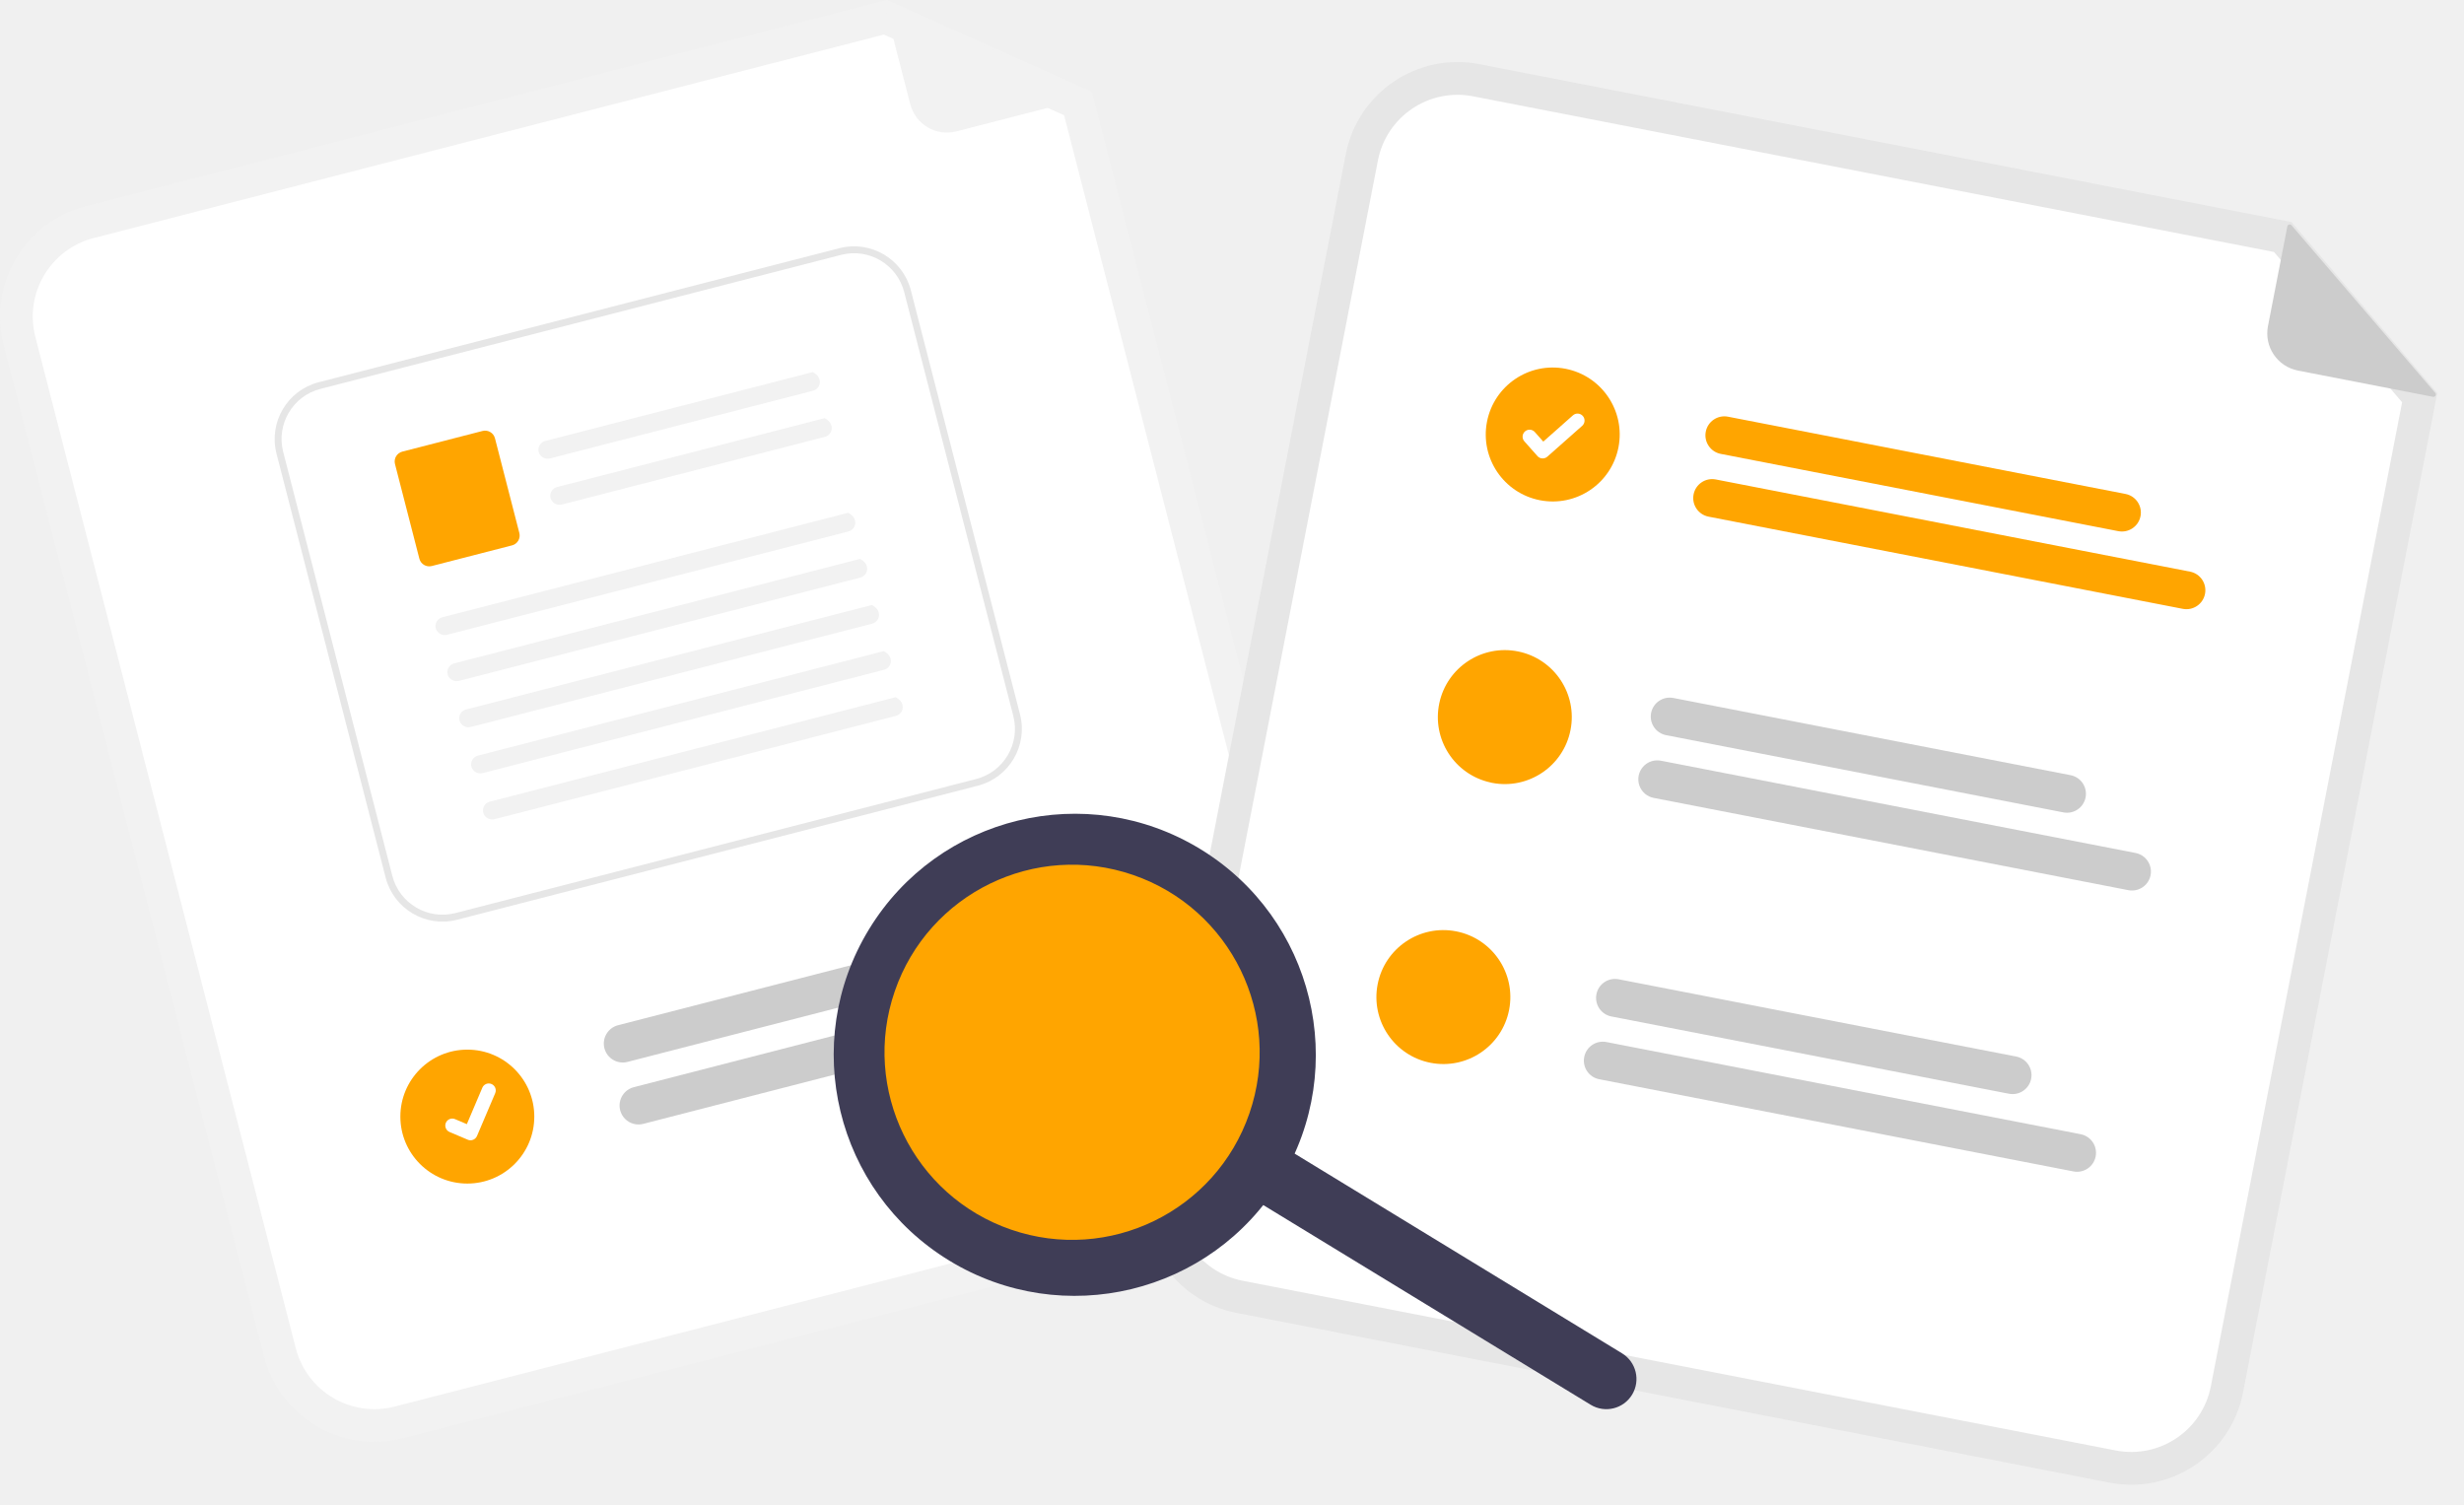
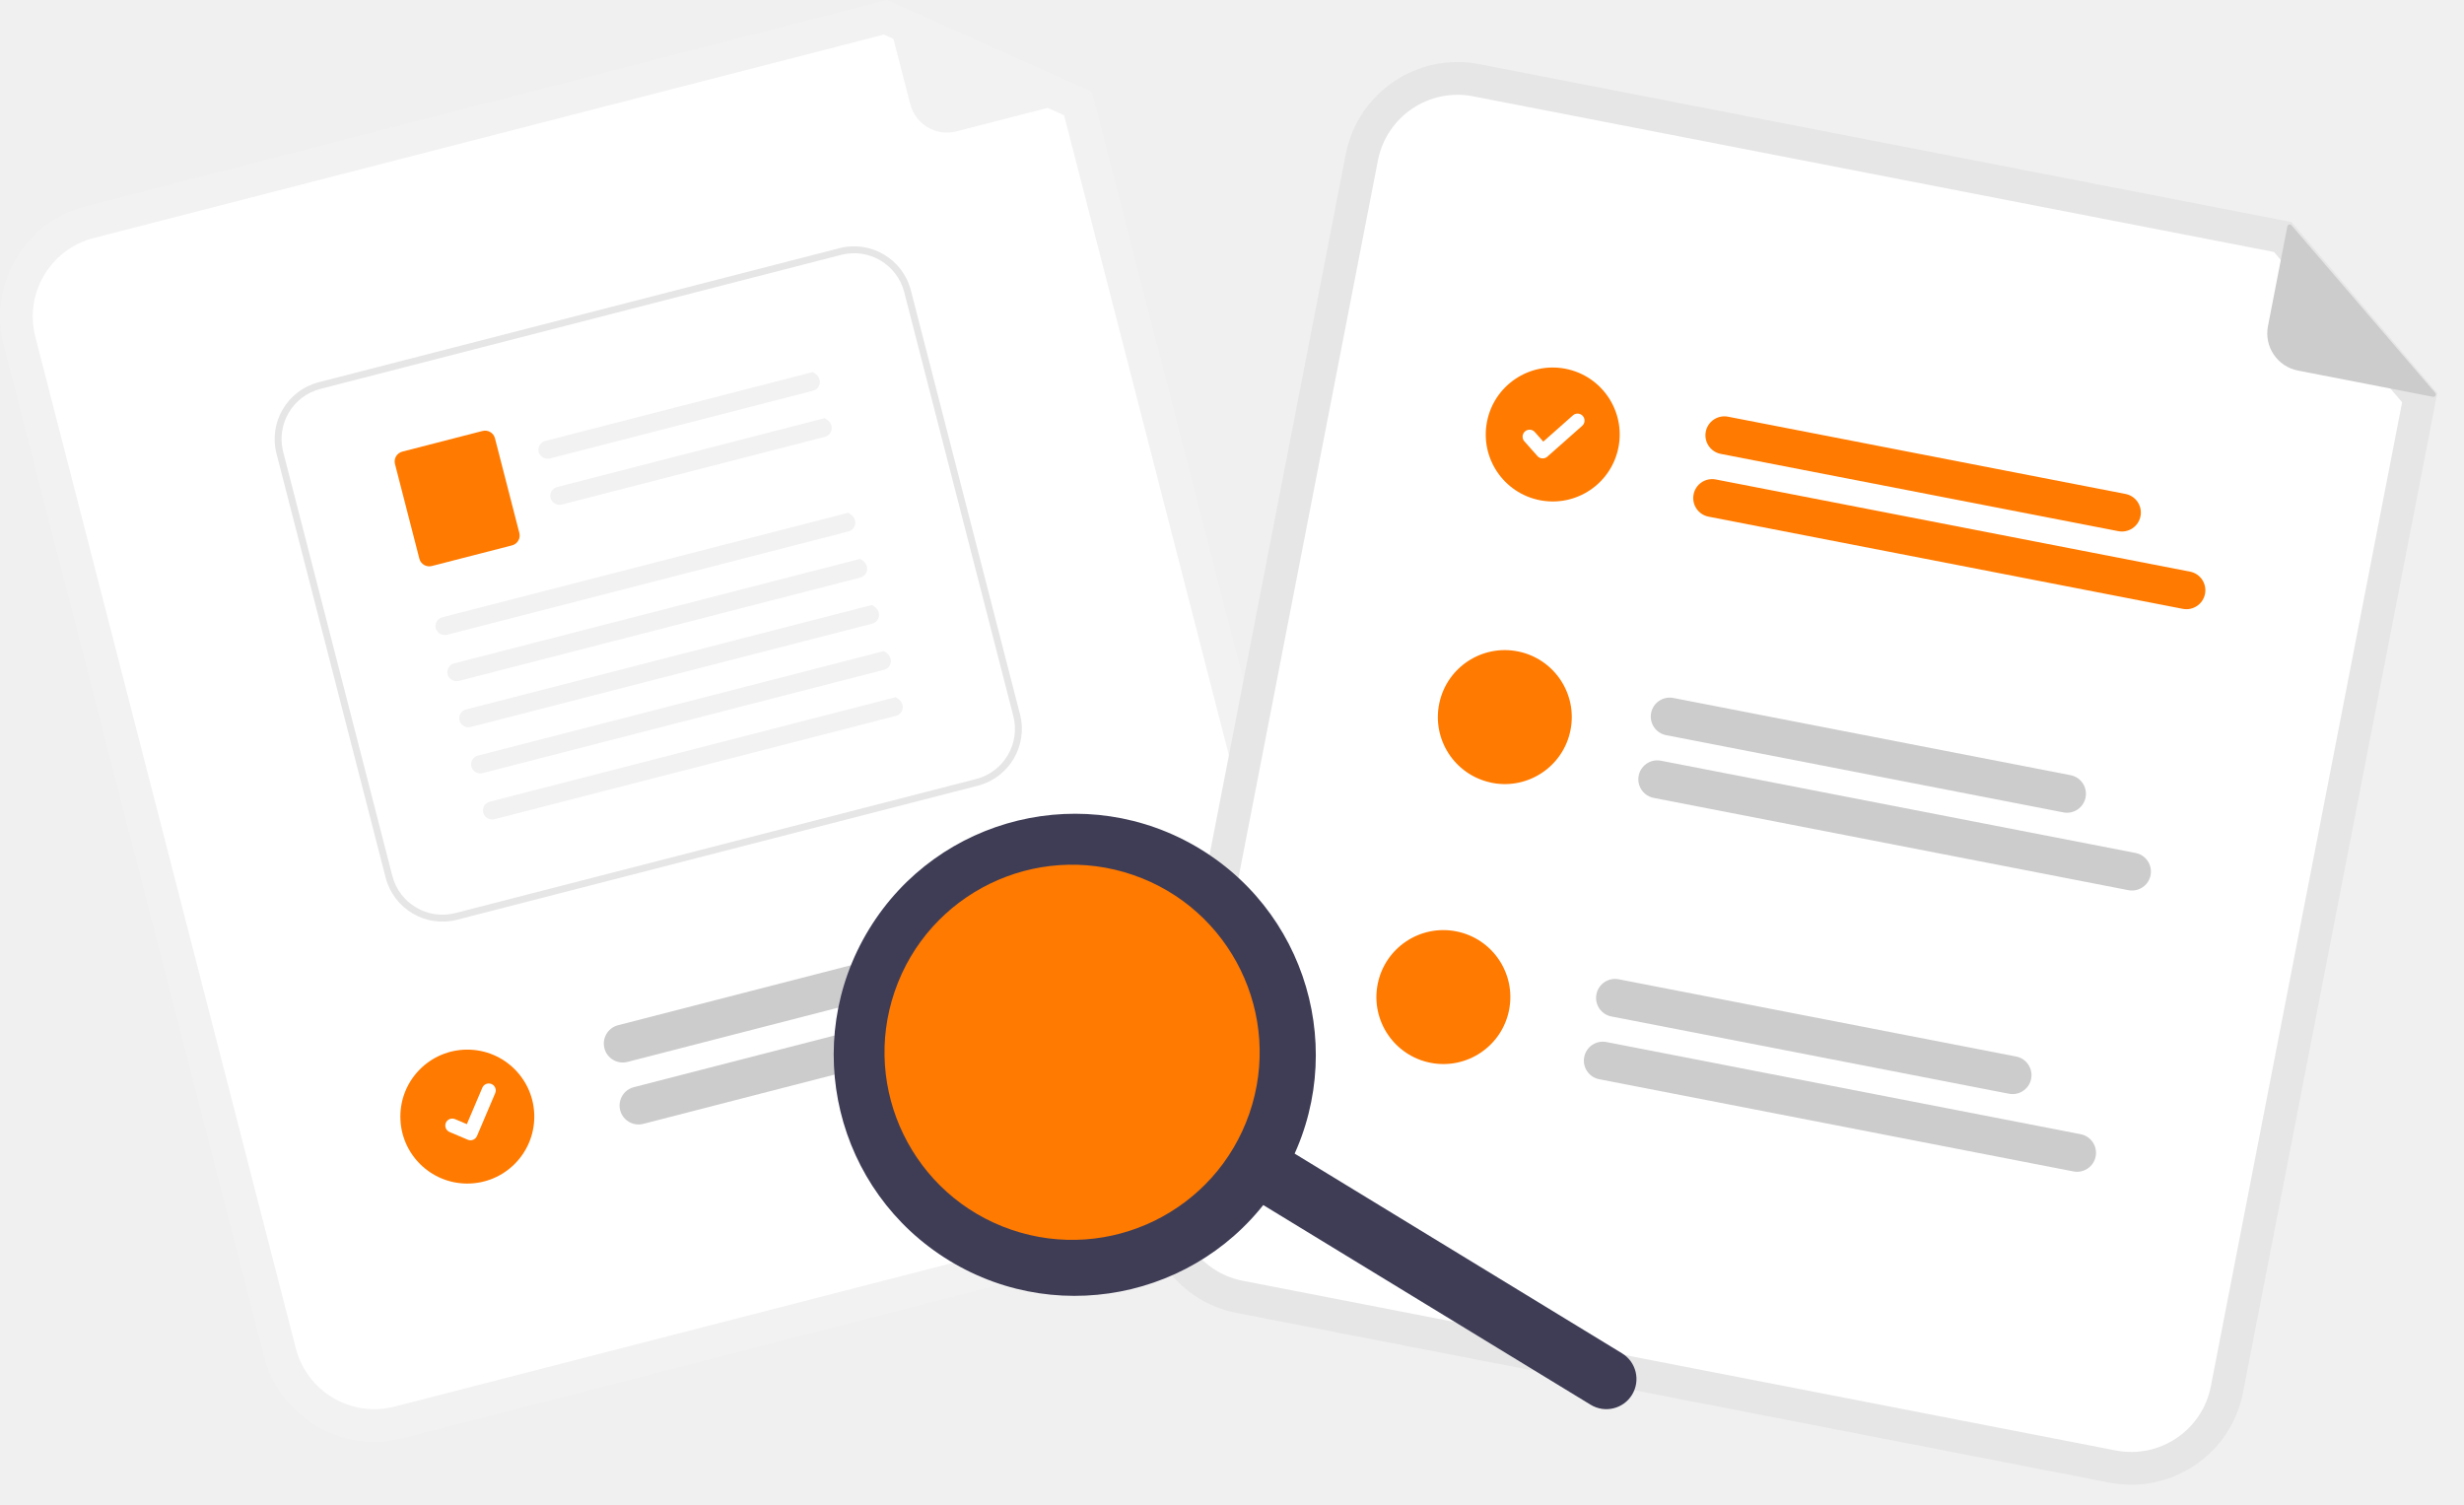
<svg xmlns="http://www.w3.org/2000/svg" width="748.974" height="457.275" viewBox="0 0 748.974 457.275" role="img" artist="Katerina Limpitsouni" source="https://undraw.co/">
  <g id="Group_201" data-name="Group 201" transform="translate(-382.003 -195.455)">
    <g id="Group_200" data-name="Group 200" transform="translate(382.003 195.455)">
-       <path id="Path_3120-174" data-name="Path 3120" d="M695.225,508.82,433.394,576.244a34.622,34.622,0,0,1-42.114-24.866L312.1,243.879a34.622,34.622,0,0,1,24.866-42.114l243.591-62.727L642.9,166.948l77.191,299.757A34.622,34.622,0,0,1,695.225,508.82Z" transform="translate(-311.003 -139.037)" fill="#f2f2f2" />
-       <path id="Path_3121-175" data-name="Path 3121" d="M338.989,210.925a24.655,24.655,0,0,0-17.708,29.99l79.185,307.5a24.655,24.655,0,0,0,29.99,17.708L692.287,498.7a24.655,24.655,0,0,0,17.708-29.99L634,173.595l-54.792-24.529Z" transform="translate(-310.548 -138.556)" fill="#fff" />
-       <path id="Path_3122-176" data-name="Path 3122" d="M629.927,168.5l-40.522,10.435a11.518,11.518,0,0,1-14.026-8.282l-7.707-29.929a.72.72,0,0,1,.989-.837l61.379,27.258a.72.72,0,0,1-.113,1.355Z" transform="translate(-298.695 -139)" fill="#f2f2f2" />
-       <path id="Path_3123-177" data-name="Path 3123" d="M612.519,418.284l-119.208,30.7a5.759,5.759,0,0,1-2.872-11.154l119.208-30.7a5.759,5.759,0,1,1,2.872,11.154Z" transform="translate(-302.605 -126.189)" fill="#ccc" />
-       <path id="Path_3124-178" data-name="Path 3124" d="M640.149,430.592,497.936,467.214a5.759,5.759,0,1,1-2.872-11.154l142.213-36.622a5.759,5.759,0,0,1,2.872,11.154Z" transform="translate(-302.384 -125.599)" fill="#ccc" />
-       <circle id="Ellipse_44" data-name="Ellipse 44" cx="20.355" cy="20.355" r="20.355" transform="translate(121.697 319.055)" fill="#FFA500" />
-       <path id="Path_3125-179" data-name="Path 3125" d="M604.421,374.437,446.1,415.191a17.835,17.835,0,0,1-21.694-12.812L391.229,273.49A17.835,17.835,0,0,1,404.041,251.8l158.32-40.754a17.835,17.835,0,0,1,21.694,12.812l33.178,128.889A17.835,17.835,0,0,1,604.421,374.437Z" transform="translate(-307.183 -135.611)" fill="#fff" />
-       <path id="Path_3126-180" data-name="Path 3126" d="M604.421,374.437,446.1,415.191a17.835,17.835,0,0,1-21.694-12.812L391.229,273.49A17.835,17.835,0,0,1,404.041,251.8l158.32-40.754a17.835,17.835,0,0,1,21.694,12.812l33.178,128.889A17.835,17.835,0,0,1,604.421,374.437ZM404.563,253.826a15.737,15.737,0,0,0-11.3,19.142l33.178,128.889a15.737,15.737,0,0,0,19.142,11.3L603.9,372.407a15.737,15.737,0,0,0,11.3-19.142L582.025,224.376a15.737,15.737,0,0,0-19.142-11.3Z" transform="translate(-307.183 -135.611)" fill="#e6e6e6" />
-       <path id="Path_411-181" data-name="Path 411" d="M550.66,252.63l-79.9,20.568a2.862,2.862,0,0,1-3.467-1.8,2.757,2.757,0,0,1,1.942-3.5l81.335-20.937c3.286,1.665,2.421,5.07.091,5.67Z" transform="translate(-303.514 -133.861)" fill="#f2f2f2" />
-       <path id="Path_412-182" data-name="Path 412" d="M554.1,266l-79.9,20.568a2.862,2.862,0,0,1-3.467-1.8,2.757,2.757,0,0,1,1.942-3.5l81.335-20.937c3.286,1.665,2.421,5.07.091,5.67Z" transform="translate(-303.349 -133.22)" fill="#f2f2f2" />
-       <path id="Path_413-183" data-name="Path 413" d="M461.146,298.825,436.761,305.1a3.1,3.1,0,0,1-3.776-2.23L425.577,274.1a3.1,3.1,0,0,1,2.23-3.776l24.385-6.277a3.105,3.105,0,0,1,3.776,2.23l7.408,28.777a3.1,3.1,0,0,1-2.23,3.776Z" transform="translate(-305.513 -133.047)" fill="#FFA500" />
-       <path id="Path_414-184" data-name="Path 414" d="M562.854,293.445,440.909,324.835a2.862,2.862,0,0,1-3.467-1.8,2.757,2.757,0,0,1,1.942-3.5l123.38-31.76c3.286,1.665,2.421,5.07.091,5.67Z" transform="translate(-304.946 -131.904)" fill="#f2f2f2" />
-       <path id="Path_415-185" data-name="Path 415" d="M566.3,306.822,444.353,338.213a2.862,2.862,0,0,1-3.467-1.8,2.757,2.757,0,0,1,1.942-3.5l123.38-31.76c3.286,1.665,2.421,5.07.091,5.67Z" transform="translate(-304.781 -131.263)" fill="#f2f2f2" />
-       <path id="Path_416-186" data-name="Path 416" d="M569.739,320.192,447.794,351.582a2.862,2.862,0,0,1-3.467-1.8,2.757,2.757,0,0,1,1.942-3.5l123.379-31.76c3.286,1.665,2.421,5.07.091,5.67Z" transform="translate(-304.616 -130.621)" fill="#f2f2f2" />
-       <path id="Path_417-187" data-name="Path 417" d="M573.183,333.569,451.237,364.959a2.862,2.862,0,0,1-3.467-1.8,2.757,2.757,0,0,1,1.942-3.5l123.38-31.76C576.377,329.564,575.513,332.969,573.183,333.569Z" transform="translate(-304.45 -129.98)" fill="#f2f2f2" />
-       <path id="Path_418-188" data-name="Path 418" d="M576.624,346.939,454.679,378.329a2.862,2.862,0,0,1-3.467-1.8,2.757,2.757,0,0,1,1.942-3.5l123.38-31.76C579.819,342.934,578.954,346.339,576.624,346.939Z" transform="translate(-304.285 -129.339)" fill="#f2f2f2" />
-       <path id="Path_395-189" data-name="Path 395" d="M448.363,470.511a2.111,2.111,0,0,1-1.335-.092l-.026-.011-5.545-2.351a2.126,2.126,0,1,1,1.664-3.913l3.593,1.528,4.708-11.076a2.125,2.125,0,0,1,2.787-1.124h0l-.028.072.029-.073a2.127,2.127,0,0,1,1.124,2.788l-5.539,13.023a2.126,2.126,0,0,1-1.431,1.224Z" transform="translate(-304.809 -123.966)" fill="#fff" />
+       <path id="Path_3120-407" data-name="Path 3120" d="M695.225,508.82,433.394,576.244a34.622,34.622,0,0,1-42.114-24.866L312.1,243.879a34.622,34.622,0,0,1,24.866-42.114l243.591-62.727L642.9,166.948l77.191,299.757A34.622,34.622,0,0,1,695.225,508.82Z" transform="translate(-311.003 -139.037)" fill="#f2f2f2" />
+       <path id="Path_3121-408" data-name="Path 3121" d="M338.989,210.925a24.655,24.655,0,0,0-17.708,29.99l79.185,307.5a24.655,24.655,0,0,0,29.99,17.708L692.287,498.7a24.655,24.655,0,0,0,17.708-29.99L634,173.595l-54.792-24.529Z" transform="translate(-310.548 -138.556)" fill="#fff" />
+       <path id="Path_3122-409" data-name="Path 3122" d="M629.927,168.5l-40.522,10.435a11.518,11.518,0,0,1-14.026-8.282l-7.707-29.929a.72.72,0,0,1,.989-.837l61.379,27.258a.72.72,0,0,1-.113,1.355Z" transform="translate(-298.695 -139)" fill="#f2f2f2" />
+       <path id="Path_3123-410" data-name="Path 3123" d="M612.519,418.284l-119.208,30.7a5.759,5.759,0,0,1-2.872-11.154l119.208-30.7a5.759,5.759,0,1,1,2.872,11.154Z" transform="translate(-302.605 -126.189)" fill="#ccc" />
+       <path id="Path_3124-411" data-name="Path 3124" d="M640.149,430.592,497.936,467.214a5.759,5.759,0,1,1-2.872-11.154l142.213-36.622a5.759,5.759,0,0,1,2.872,11.154Z" transform="translate(-302.384 -125.599)" fill="#ccc" />
+       <circle id="Ellipse_44" data-name="Ellipse 44" cx="20.355" cy="20.355" r="20.355" transform="translate(121.697 319.055)" fill="#FF7A00" />
+       <path id="Path_3125-412" data-name="Path 3125" d="M604.421,374.437,446.1,415.191a17.835,17.835,0,0,1-21.694-12.812L391.229,273.49A17.835,17.835,0,0,1,404.041,251.8l158.32-40.754a17.835,17.835,0,0,1,21.694,12.812l33.178,128.889A17.835,17.835,0,0,1,604.421,374.437Z" transform="translate(-307.183 -135.611)" fill="#fff" />
+       <path id="Path_3126-413" data-name="Path 3126" d="M604.421,374.437,446.1,415.191a17.835,17.835,0,0,1-21.694-12.812L391.229,273.49A17.835,17.835,0,0,1,404.041,251.8l158.32-40.754a17.835,17.835,0,0,1,21.694,12.812l33.178,128.889A17.835,17.835,0,0,1,604.421,374.437ZM404.563,253.826a15.737,15.737,0,0,0-11.3,19.142l33.178,128.889a15.737,15.737,0,0,0,19.142,11.3L603.9,372.407a15.737,15.737,0,0,0,11.3-19.142L582.025,224.376a15.737,15.737,0,0,0-19.142-11.3Z" transform="translate(-307.183 -135.611)" fill="#e6e6e6" />
+       <path id="Path_411-414" data-name="Path 411" d="M550.66,252.63l-79.9,20.568a2.862,2.862,0,0,1-3.467-1.8,2.757,2.757,0,0,1,1.942-3.5l81.335-20.937c3.286,1.665,2.421,5.07.091,5.67Z" transform="translate(-303.514 -133.861)" fill="#f2f2f2" />
+       <path id="Path_412-415" data-name="Path 412" d="M554.1,266l-79.9,20.568a2.862,2.862,0,0,1-3.467-1.8,2.757,2.757,0,0,1,1.942-3.5l81.335-20.937c3.286,1.665,2.421,5.07.091,5.67Z" transform="translate(-303.349 -133.22)" fill="#f2f2f2" />
+       <path id="Path_413-416" data-name="Path 413" d="M461.146,298.825,436.761,305.1a3.1,3.1,0,0,1-3.776-2.23L425.577,274.1a3.1,3.1,0,0,1,2.23-3.776l24.385-6.277a3.105,3.105,0,0,1,3.776,2.23l7.408,28.777a3.1,3.1,0,0,1-2.23,3.776Z" transform="translate(-305.513 -133.047)" fill="#FF7A00" />
+       <path id="Path_414-417" data-name="Path 414" d="M562.854,293.445,440.909,324.835a2.862,2.862,0,0,1-3.467-1.8,2.757,2.757,0,0,1,1.942-3.5l123.38-31.76c3.286,1.665,2.421,5.07.091,5.67Z" transform="translate(-304.946 -131.904)" fill="#f2f2f2" />
+       <path id="Path_415-418" data-name="Path 415" d="M566.3,306.822,444.353,338.213a2.862,2.862,0,0,1-3.467-1.8,2.757,2.757,0,0,1,1.942-3.5l123.38-31.76c3.286,1.665,2.421,5.07.091,5.67Z" transform="translate(-304.781 -131.263)" fill="#f2f2f2" />
+       <path id="Path_416-419" data-name="Path 416" d="M569.739,320.192,447.794,351.582a2.862,2.862,0,0,1-3.467-1.8,2.757,2.757,0,0,1,1.942-3.5l123.379-31.76c3.286,1.665,2.421,5.07.091,5.67Z" transform="translate(-304.616 -130.621)" fill="#f2f2f2" />
+       <path id="Path_417-420" data-name="Path 417" d="M573.183,333.569,451.237,364.959a2.862,2.862,0,0,1-3.467-1.8,2.757,2.757,0,0,1,1.942-3.5l123.38-31.76C576.377,329.564,575.513,332.969,573.183,333.569Z" transform="translate(-304.45 -129.98)" fill="#f2f2f2" />
+       <path id="Path_418-421" data-name="Path 418" d="M576.624,346.939,454.679,378.329a2.862,2.862,0,0,1-3.467-1.8,2.757,2.757,0,0,1,1.942-3.5l123.38-31.76C579.819,342.934,578.954,346.339,576.624,346.939Z" transform="translate(-304.285 -129.339)" fill="#f2f2f2" />
+       <path id="Path_395-422" data-name="Path 395" d="M448.363,470.511a2.111,2.111,0,0,1-1.335-.092l-.026-.011-5.545-2.351a2.126,2.126,0,1,1,1.664-3.913l3.593,1.528,4.708-11.076a2.125,2.125,0,0,1,2.787-1.124h0l-.028.072.029-.073a2.127,2.127,0,0,1,1.124,2.788l-5.539,13.023a2.126,2.126,0,0,1-1.431,1.224Z" transform="translate(-304.809 -123.966)" fill="#fff" />
    </g>
    <g id="Group_199" data-name="Group 199" transform="translate(673.007 225.872) rotate(-8)">
      <g id="Group_198" data-name="Group 198" transform="translate(125.896 0) rotate(19)">
-         <path id="Path_3127-190" data-name="Path 3127" d="M304.956,386.7H34.583A34.622,34.622,0,0,1,0,352.114V34.583A34.622,34.622,0,0,1,34.583,0H286.121l53.418,42.577V352.114A34.622,34.622,0,0,1,304.956,386.7Z" transform="translate(0 0)" fill="#e6e6e6" />
-         <path id="Path_3128-191" data-name="Path 3128" d="M24.627,0A24.655,24.655,0,0,0,0,24.627V342.158a24.655,24.655,0,0,0,24.627,24.627H295a24.655,24.655,0,0,0,24.627-24.627V37.418L272.683,0Z" transform="translate(9.956 9.956)" fill="#fff" />
-         <path id="Path_3129-192" data-name="Path 3129" d="M128.856,11.518H5.759A5.759,5.759,0,0,1,5.759,0h123.1a5.759,5.759,0,0,1,0,11.518Z" transform="translate(123.512 90.767)" fill="#FFA500" />
-         <path id="Path_3130-193" data-name="Path 3130" d="M152.612,11.518H5.759A5.759,5.759,0,0,1,5.759,0H152.612a5.759,5.759,0,1,1,0,11.518Z" transform="translate(123.512 110.204)" fill="#FFA500" />
-         <path id="Path_3131-194" data-name="Path 3131" d="M128.852,0H5.758a5.758,5.758,0,1,0,0,11.517H128.852a5.759,5.759,0,0,0,0-11.517Z" transform="translate(123.517 177.868)" fill="#ccc" />
-         <path id="Path_3132-195" data-name="Path 3132" d="M152.609,0H5.758a5.759,5.759,0,1,0,0,11.517h146.85a5.759,5.759,0,1,0,0-11.517Z" transform="translate(123.517 197.307)" fill="#ccc" />
-         <path id="Path_3133-196" data-name="Path 3133" d="M128.856,11.518H5.759A5.759,5.759,0,0,1,5.759,0h123.1a5.759,5.759,0,0,1,0,11.518Z" transform="translate(123.512 264.975)" fill="#ccc" />
-         <path id="Path_3134-197" data-name="Path 3134" d="M152.612,11.518H5.759A5.759,5.759,0,0,1,5.759,0H152.612a5.759,5.759,0,1,1,0,11.518Z" transform="translate(123.512 284.411)" fill="#ccc" />
-         <circle id="Ellipse_44-2" data-name="Ellipse 44" cx="20.355" cy="20.355" r="20.355" transform="translate(57.655 85.89)" fill="#FFA500" />
-         <path id="Path_395-2-198" data-name="Path 395" d="M6.909,15.481a2.111,2.111,0,0,1-1.27-.422l-.023-.017L.832,11.382A2.126,2.126,0,0,1,3.419,8.008l3.1,2.376L13.839.832A2.125,2.125,0,0,1,16.819.439h0L16.774.5l.047-.063a2.127,2.127,0,0,1,.393,2.98L8.6,14.649a2.126,2.126,0,0,1-1.691.829Z" transform="translate(69.085 98.528)" fill="#fff" />
-         <path id="Path_3135-199" data-name="Path 3135" d="M40.707,20.359A20.354,20.354,0,0,1,20.356,40.721a4.372,4.372,0,0,1-.524-.021A20.353,20.353,0,1,1,40.707,20.359Z" transform="translate(59.75 172.987)" fill="#FFA500" />
-         <circle id="Ellipse_44-3" data-name="Ellipse 44" cx="20.355" cy="20.355" r="20.355" transform="translate(57.655 260.097)" fill="#FFA500" />
-         <path id="Path_3136-200" data-name="Path 3136" d="M53.362,43.143H11.518A11.518,11.518,0,0,1,0,31.625V.72A.72.72,0,0,1,1.167.156l52.642,41.7a.72.72,0,0,1-.447,1.284Z" transform="translate(285.137 0.805)" fill="#ccc" />
+         <path id="Path_3127-423" data-name="Path 3127" d="M304.956,386.7H34.583A34.622,34.622,0,0,1,0,352.114V34.583A34.622,34.622,0,0,1,34.583,0H286.121l53.418,42.577V352.114A34.622,34.622,0,0,1,304.956,386.7Z" transform="translate(0 0)" fill="#e6e6e6" />
+         <path id="Path_3128-424" data-name="Path 3128" d="M24.627,0A24.655,24.655,0,0,0,0,24.627V342.158a24.655,24.655,0,0,0,24.627,24.627H295a24.655,24.655,0,0,0,24.627-24.627V37.418L272.683,0Z" transform="translate(9.956 9.956)" fill="#fff" />
+         <path id="Path_3129-425" data-name="Path 3129" d="M128.856,11.518H5.759A5.759,5.759,0,0,1,5.759,0h123.1a5.759,5.759,0,0,1,0,11.518Z" transform="translate(123.512 90.767)" fill="#FF7A00" />
+         <path id="Path_3130-426" data-name="Path 3130" d="M152.612,11.518H5.759A5.759,5.759,0,0,1,5.759,0H152.612a5.759,5.759,0,1,1,0,11.518Z" transform="translate(123.512 110.204)" fill="#FF7A00" />
+         <path id="Path_3131-427" data-name="Path 3131" d="M128.852,0H5.758a5.758,5.758,0,1,0,0,11.517H128.852a5.759,5.759,0,0,0,0-11.517Z" transform="translate(123.517 177.868)" fill="#ccc" />
+         <path id="Path_3132-428" data-name="Path 3132" d="M152.609,0H5.758a5.759,5.759,0,1,0,0,11.517h146.85a5.759,5.759,0,1,0,0-11.517Z" transform="translate(123.517 197.307)" fill="#ccc" />
+         <path id="Path_3133-429" data-name="Path 3133" d="M128.856,11.518H5.759A5.759,5.759,0,0,1,5.759,0h123.1a5.759,5.759,0,0,1,0,11.518Z" transform="translate(123.512 264.975)" fill="#ccc" />
+         <path id="Path_3134-430" data-name="Path 3134" d="M152.612,11.518H5.759A5.759,5.759,0,0,1,5.759,0H152.612a5.759,5.759,0,1,1,0,11.518Z" transform="translate(123.512 284.411)" fill="#ccc" />
+         <circle id="Ellipse_44-2" data-name="Ellipse 44" cx="20.355" cy="20.355" r="20.355" transform="translate(57.655 85.89)" fill="#FF7A00" />
+         <path id="Path_395-2-431" data-name="Path 395" d="M6.909,15.481a2.111,2.111,0,0,1-1.27-.422l-.023-.017L.832,11.382A2.126,2.126,0,0,1,3.419,8.008l3.1,2.376L13.839.832A2.125,2.125,0,0,1,16.819.439h0L16.774.5l.047-.063a2.127,2.127,0,0,1,.393,2.98L8.6,14.649a2.126,2.126,0,0,1-1.691.829Z" transform="translate(69.085 98.528)" fill="#fff" />
+         <path id="Path_3135-432" data-name="Path 3135" d="M40.707,20.359A20.354,20.354,0,0,1,20.356,40.721a4.372,4.372,0,0,1-.524-.021A20.353,20.353,0,1,1,40.707,20.359Z" transform="translate(59.75 172.987)" fill="#FF7A00" />
+         <circle id="Ellipse_44-3" data-name="Ellipse 44" cx="20.355" cy="20.355" r="20.355" transform="translate(57.655 260.097)" fill="#FF7A00" />
+         <path id="Path_3136-433" data-name="Path 3136" d="M53.362,43.143H11.518A11.518,11.518,0,0,1,0,31.625V.72A.72.72,0,0,1,1.167.156l52.642,41.7a.72.72,0,0,1-.447,1.284Z" transform="translate(285.137 0.805)" fill="#ccc" />
      </g>
    </g>
-     <path id="Path_3140-201" data-name="Path 3140" d="M754.518,518.049a9.158,9.158,0,0,1-12.587,3.05L635.078,455.923a9.158,9.158,0,0,1,9.538-15.637l106.852,65.176a9.158,9.158,0,0,1,3.049,12.587Z" transform="translate(123.58 101.359)" fill="#3f3d56" />
-     <path id="Path_3141-202" data-name="Path 3141" d="M688.648,486.5a73.265,73.265,0,1,1-24.4-100.7A73.265,73.265,0,0,1,688.648,486.5ZM579.19,419.73a54.949,54.949,0,1,0,75.524-18.3,54.949,54.949,0,0,0-75.524,18.3Z" transform="translate(82.597 67.737)" fill="#3f3d56" />
-     <circle id="Ellipse_44-4" data-name="Ellipse 44" cx="57.007" cy="57.007" r="57.007" transform="translate(672.542 442.858) rotate(19)" fill="#FFA500" />
+     <path id="Path_3140-434" data-name="Path 3140" d="M754.518,518.049a9.158,9.158,0,0,1-12.587,3.05L635.078,455.923a9.158,9.158,0,0,1,9.538-15.637l106.852,65.176a9.158,9.158,0,0,1,3.049,12.587Z" transform="translate(123.58 101.359)" fill="#3f3d56" />
+     <path id="Path_3141-435" data-name="Path 3141" d="M688.648,486.5a73.265,73.265,0,1,1-24.4-100.7A73.265,73.265,0,0,1,688.648,486.5ZM579.19,419.73a54.949,54.949,0,1,0,75.524-18.3,54.949,54.949,0,0,0-75.524,18.3Z" transform="translate(82.597 67.737)" fill="#3f3d56" />
+     <circle id="Ellipse_44-4" data-name="Ellipse 44" cx="57.007" cy="57.007" r="57.007" transform="translate(672.542 442.858) rotate(19)" fill="#FF7A00" />
  </g>
</svg>
